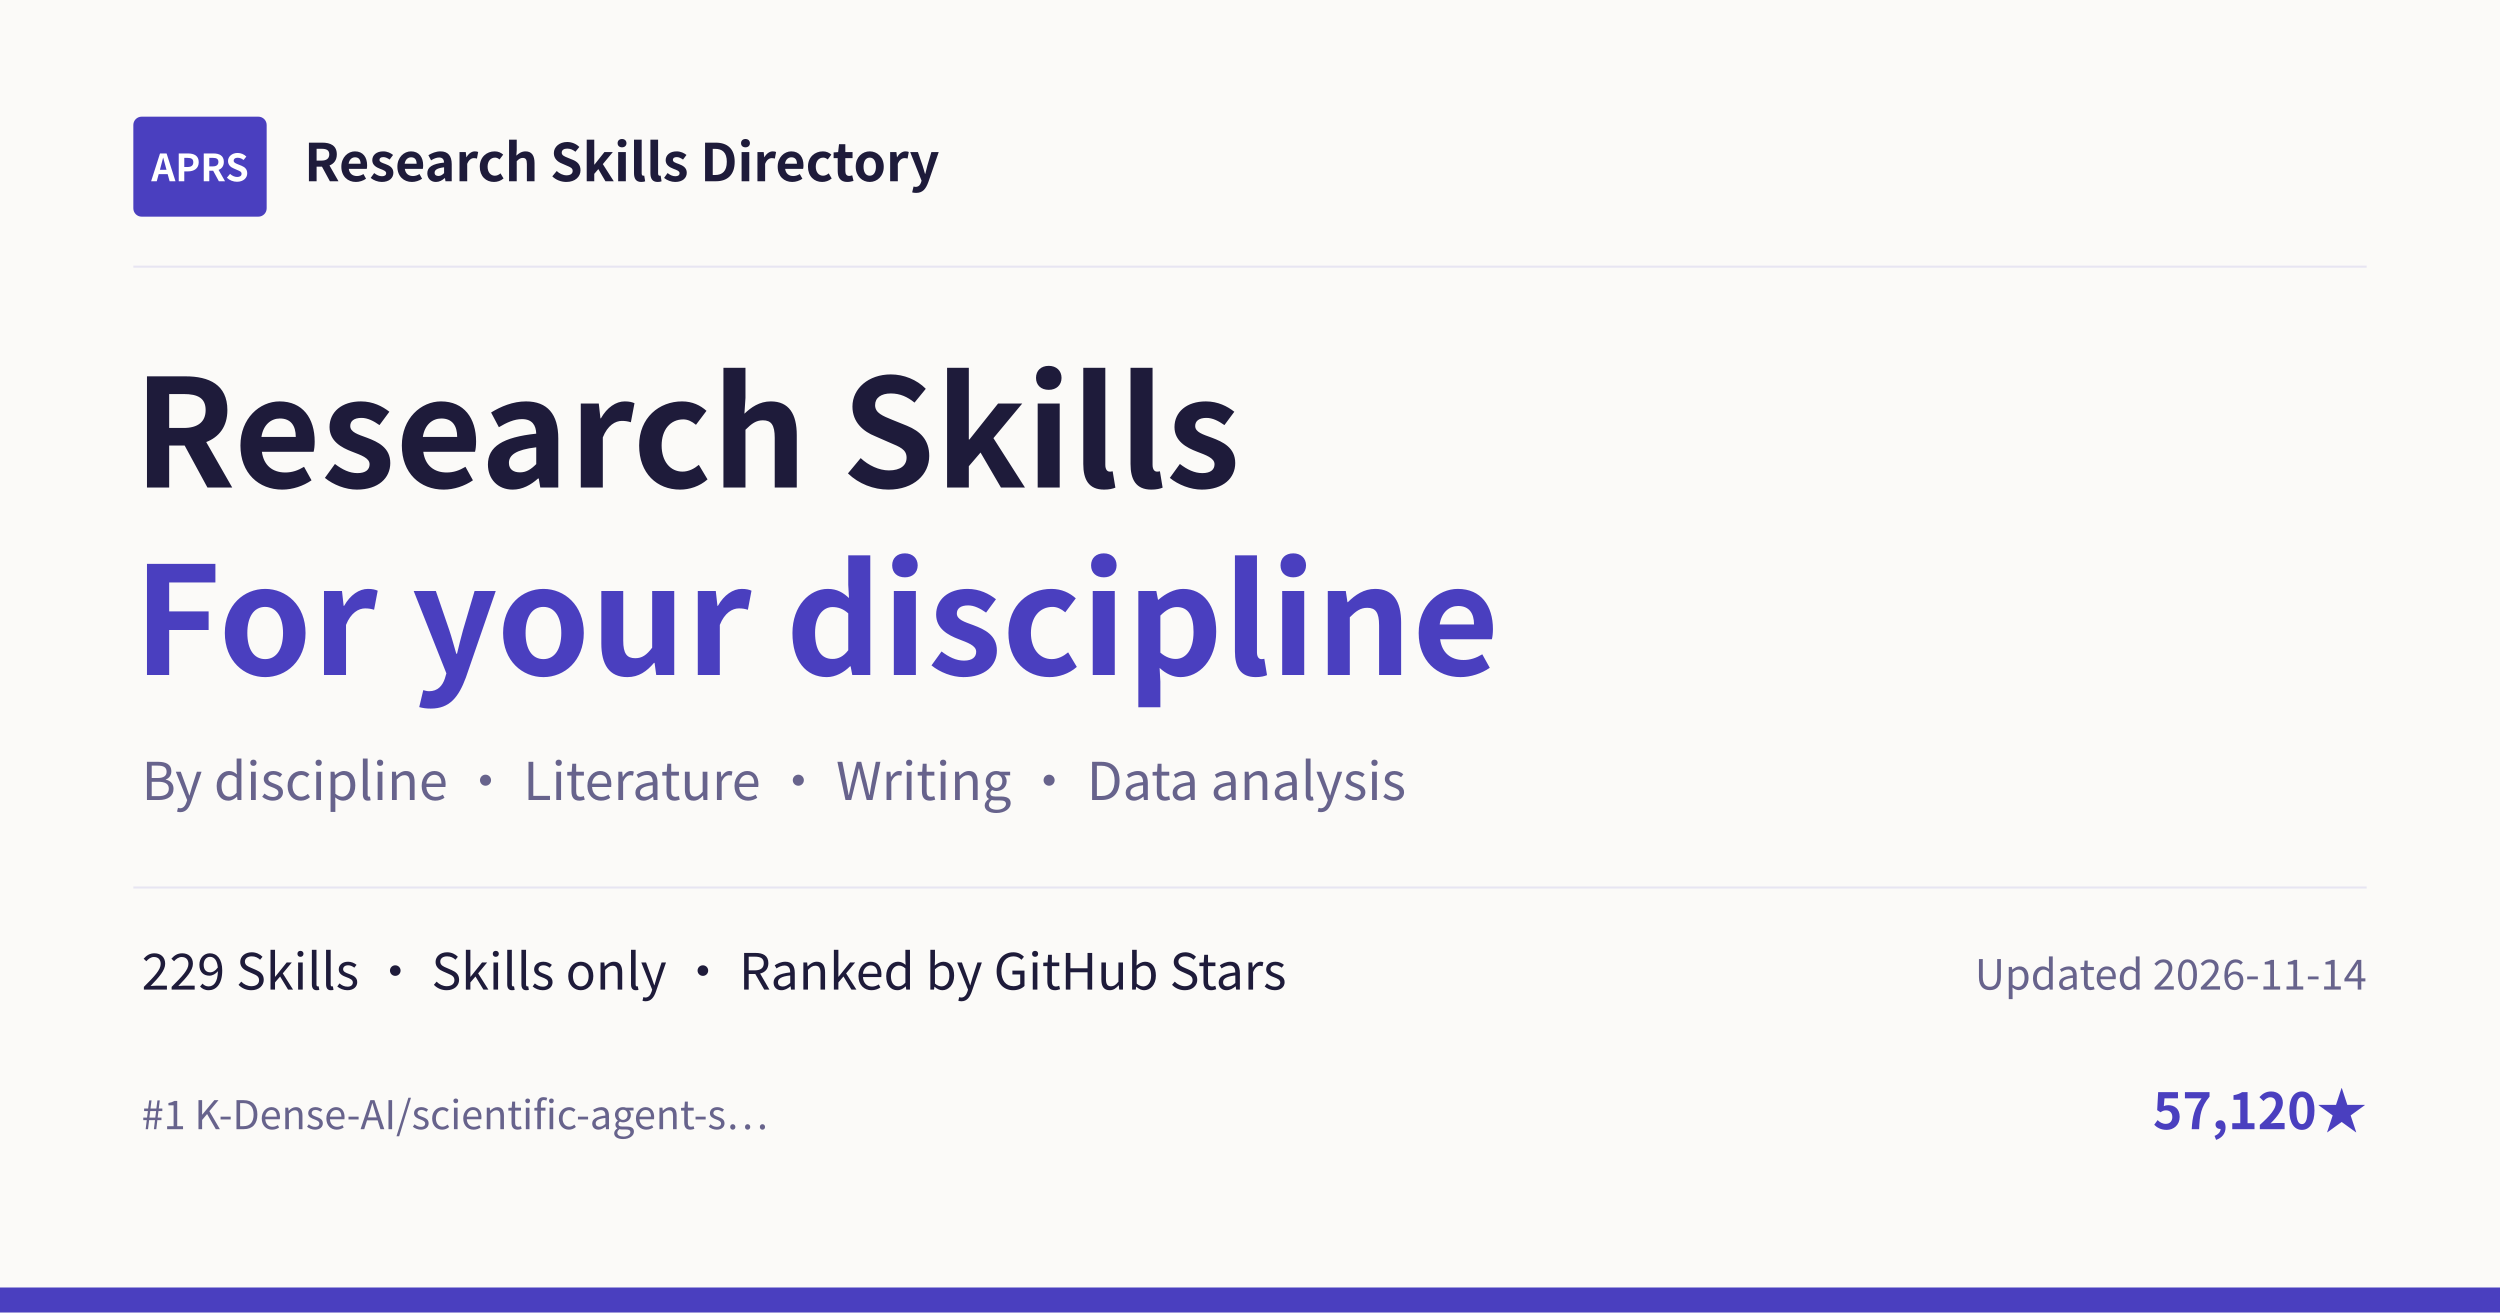
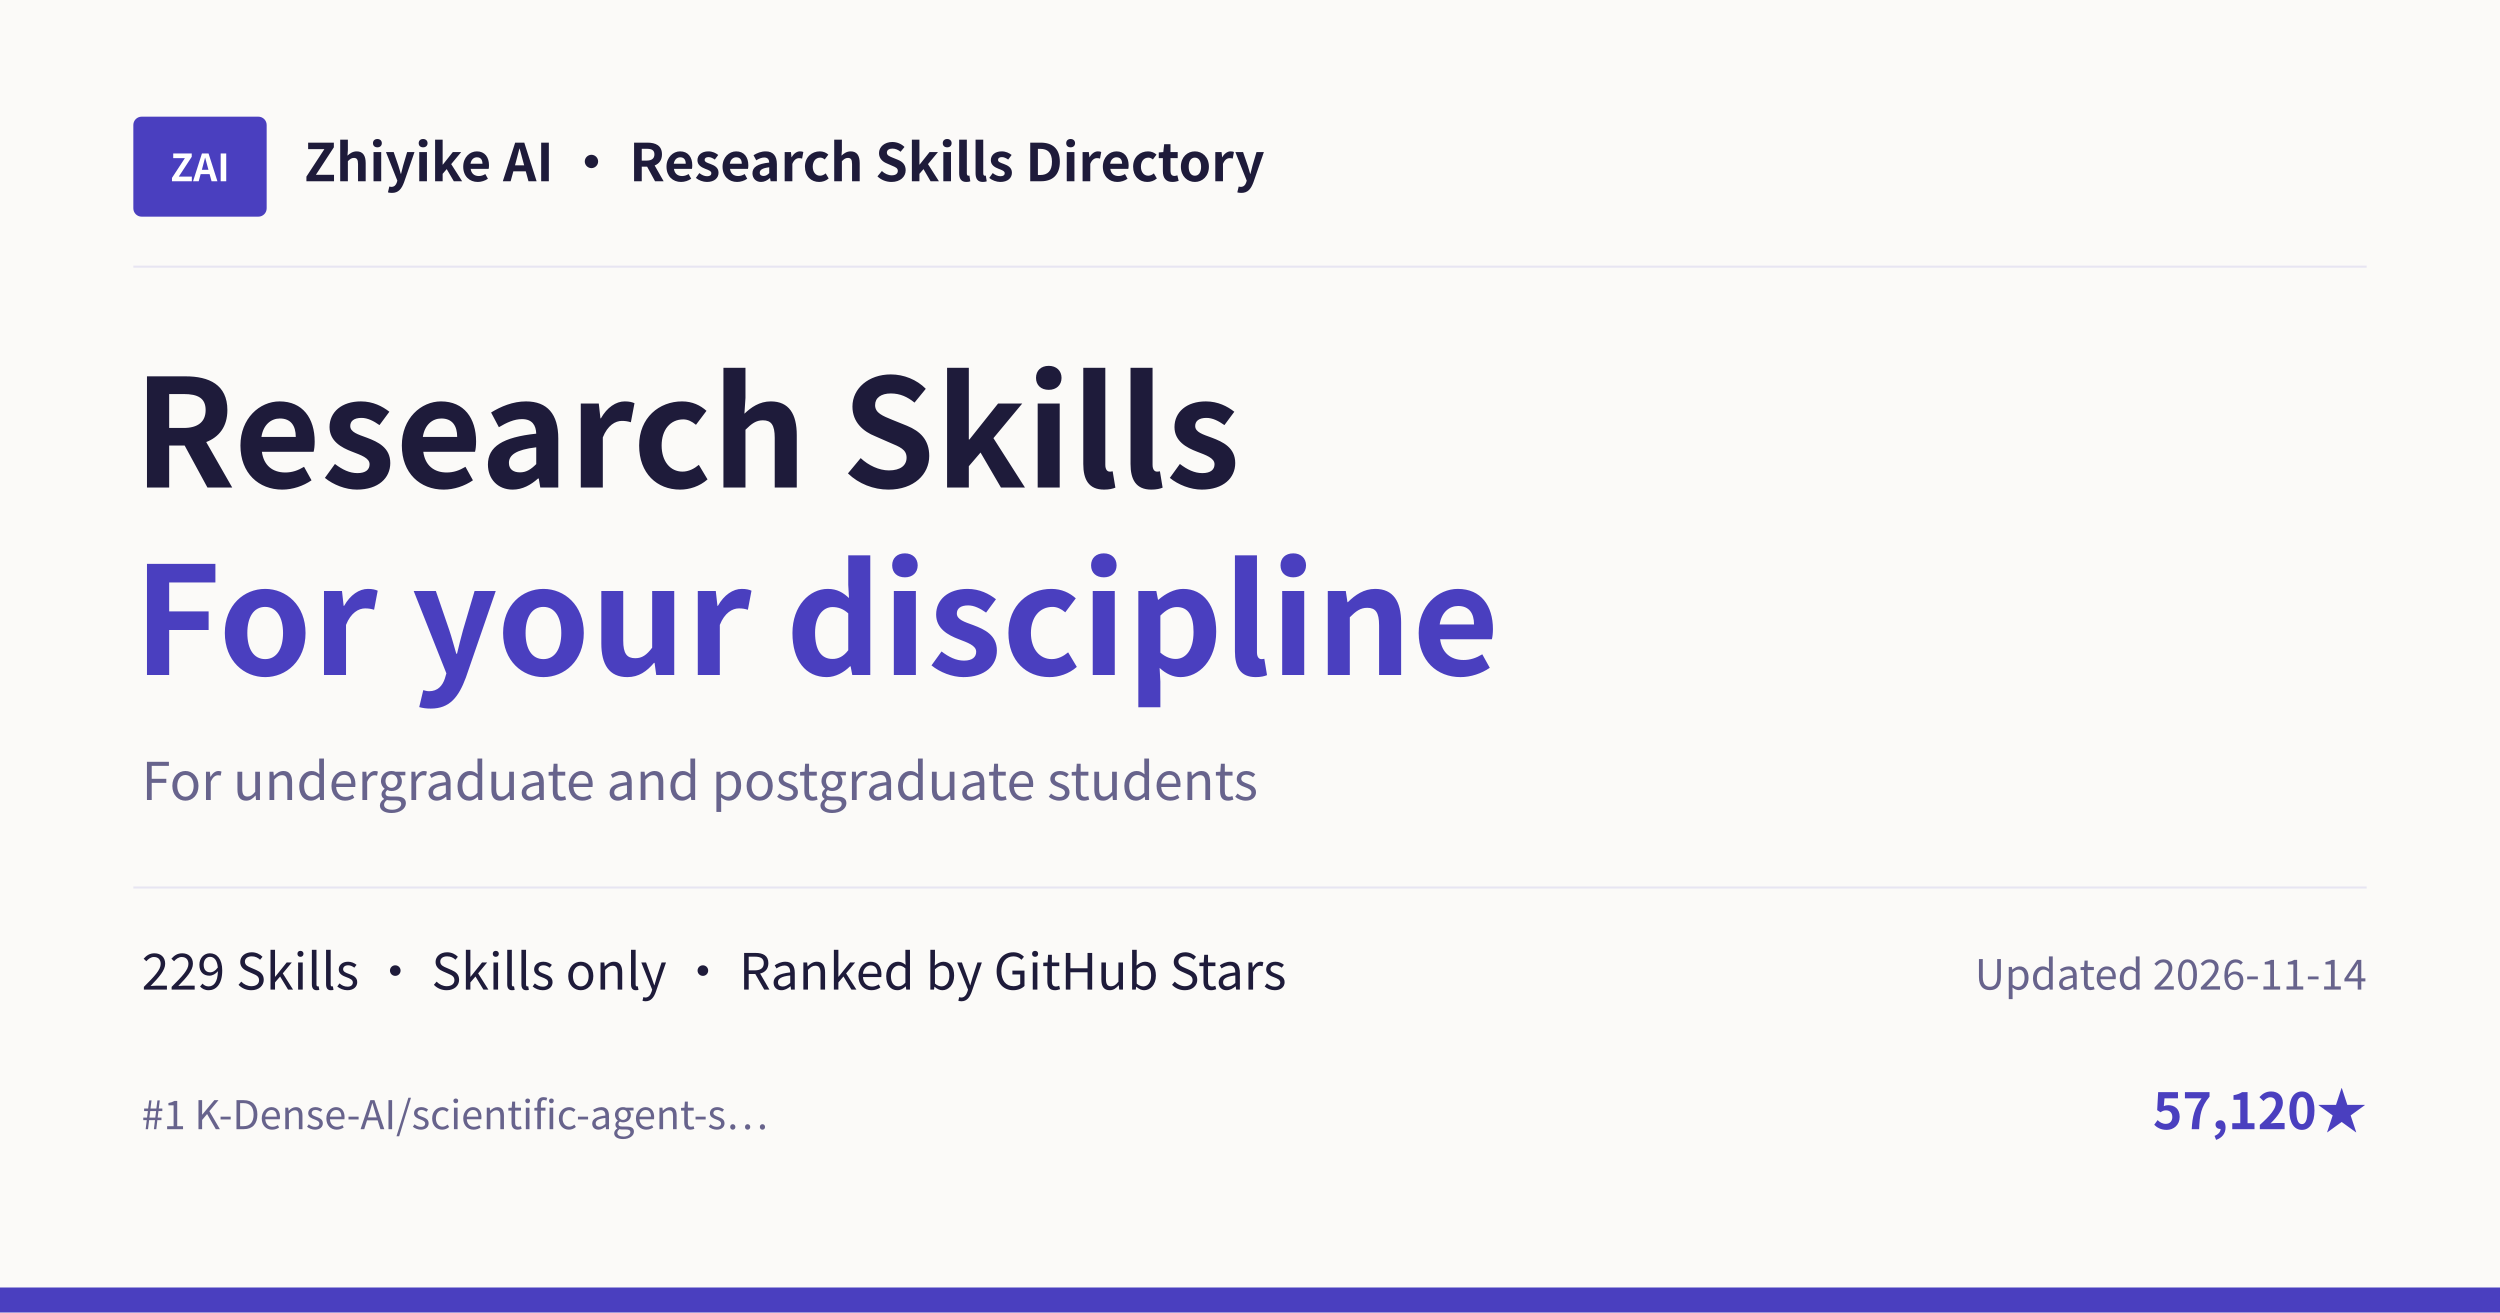
<svg xmlns="http://www.w3.org/2000/svg" width="1200" height="630" viewBox="0 0 1200 630">
  <rect width="1200" height="630" fill="#FBFAF8" />
  <rect x="64" y="56" width="64" height="48" rx="4" fill="#4A3FBF" />
-   <text x="96" y="87" text-anchor="middle" font-family="Noto Sans CJK SC, Microsoft YaHei, PingFang SC, sans-serif" font-size="18" font-weight="700" fill="#FFFFFF">APRS</text>
-   <text x="146" y="87" font-family="Noto Sans CJK SC, Microsoft YaHei, PingFang SC, sans-serif" font-size="25" font-weight="600" fill="#1E1B3A">Research Skills Directory</text>
+   <text x="96" y="87" text-anchor="middle" font-family="Noto Sans CJK SC, Microsoft YaHei, PingFang SC, sans-serif" font-size="18" font-weight="700" fill="#FFFFFF">ZAI</text>
+   <text x="146" y="87" font-family="Noto Sans CJK SC, Microsoft YaHei, PingFang SC, sans-serif" font-size="25" font-weight="600" fill="#1E1B3A">Zhiyike AI · Research Skills Directory</text>
  <line x1="64" y1="128" x2="1136" y2="128" stroke="#E7E5F2" />
  <text x="64" y="234" font-family="Noto Sans CJK SC, Microsoft YaHei, PingFang SC, sans-serif" font-size="72" font-weight="700" fill="#1E1B3A">Research Skills</text>
  <text x="64" y="324" font-family="Noto Sans CJK SC, Microsoft YaHei, PingFang SC, sans-serif" font-size="72" font-weight="700" fill="#4A3FBF">For your discipline</text>
-   <text x="68" y="384" font-family="Noto Sans CJK SC, Microsoft YaHei, PingFang SC, sans-serif" font-size="25" fill="#67638C">By discipline · Literature · Writing · Data analysis</text>
+   <text x="68" y="384" font-family="Noto Sans CJK SC, Microsoft YaHei, PingFang SC, sans-serif" font-size="25" fill="#67638C">For undergraduate and postgraduate students</text>
  <line x1="64" y1="426" x2="1136" y2="426" stroke="#E7E5F2" />
  <text x="68" y="475" font-family="Noto Sans CJK SC, Microsoft YaHei, PingFang SC, sans-serif" font-size="24" fill="#1E1B3A">229 Skills · Skills only · Ranked by GitHub Stars</text>
  <text x="1136" y="475" text-anchor="end" font-family="Noto Sans CJK SC, Microsoft YaHei, PingFang SC, sans-serif" font-size="20" fill="#67638C">Updated 2026-11-14</text>
  <text x="68" y="542" font-family="Noto Sans CJK SC, Microsoft YaHei, PingFang SC, sans-serif" font-size="19" fill="#67638C">#1 K-Dense-AI/scientific-agent-s…</text>
  <text x="1136" y="542" text-anchor="end" font-family="Noto Sans CJK SC, Microsoft YaHei, PingFang SC, sans-serif" font-size="24" font-weight="600" fill="#4A3FBF">57,120★</text>
  <rect x="0" y="618" width="1200" height="12" fill="#4A3FBF" />
</svg>
